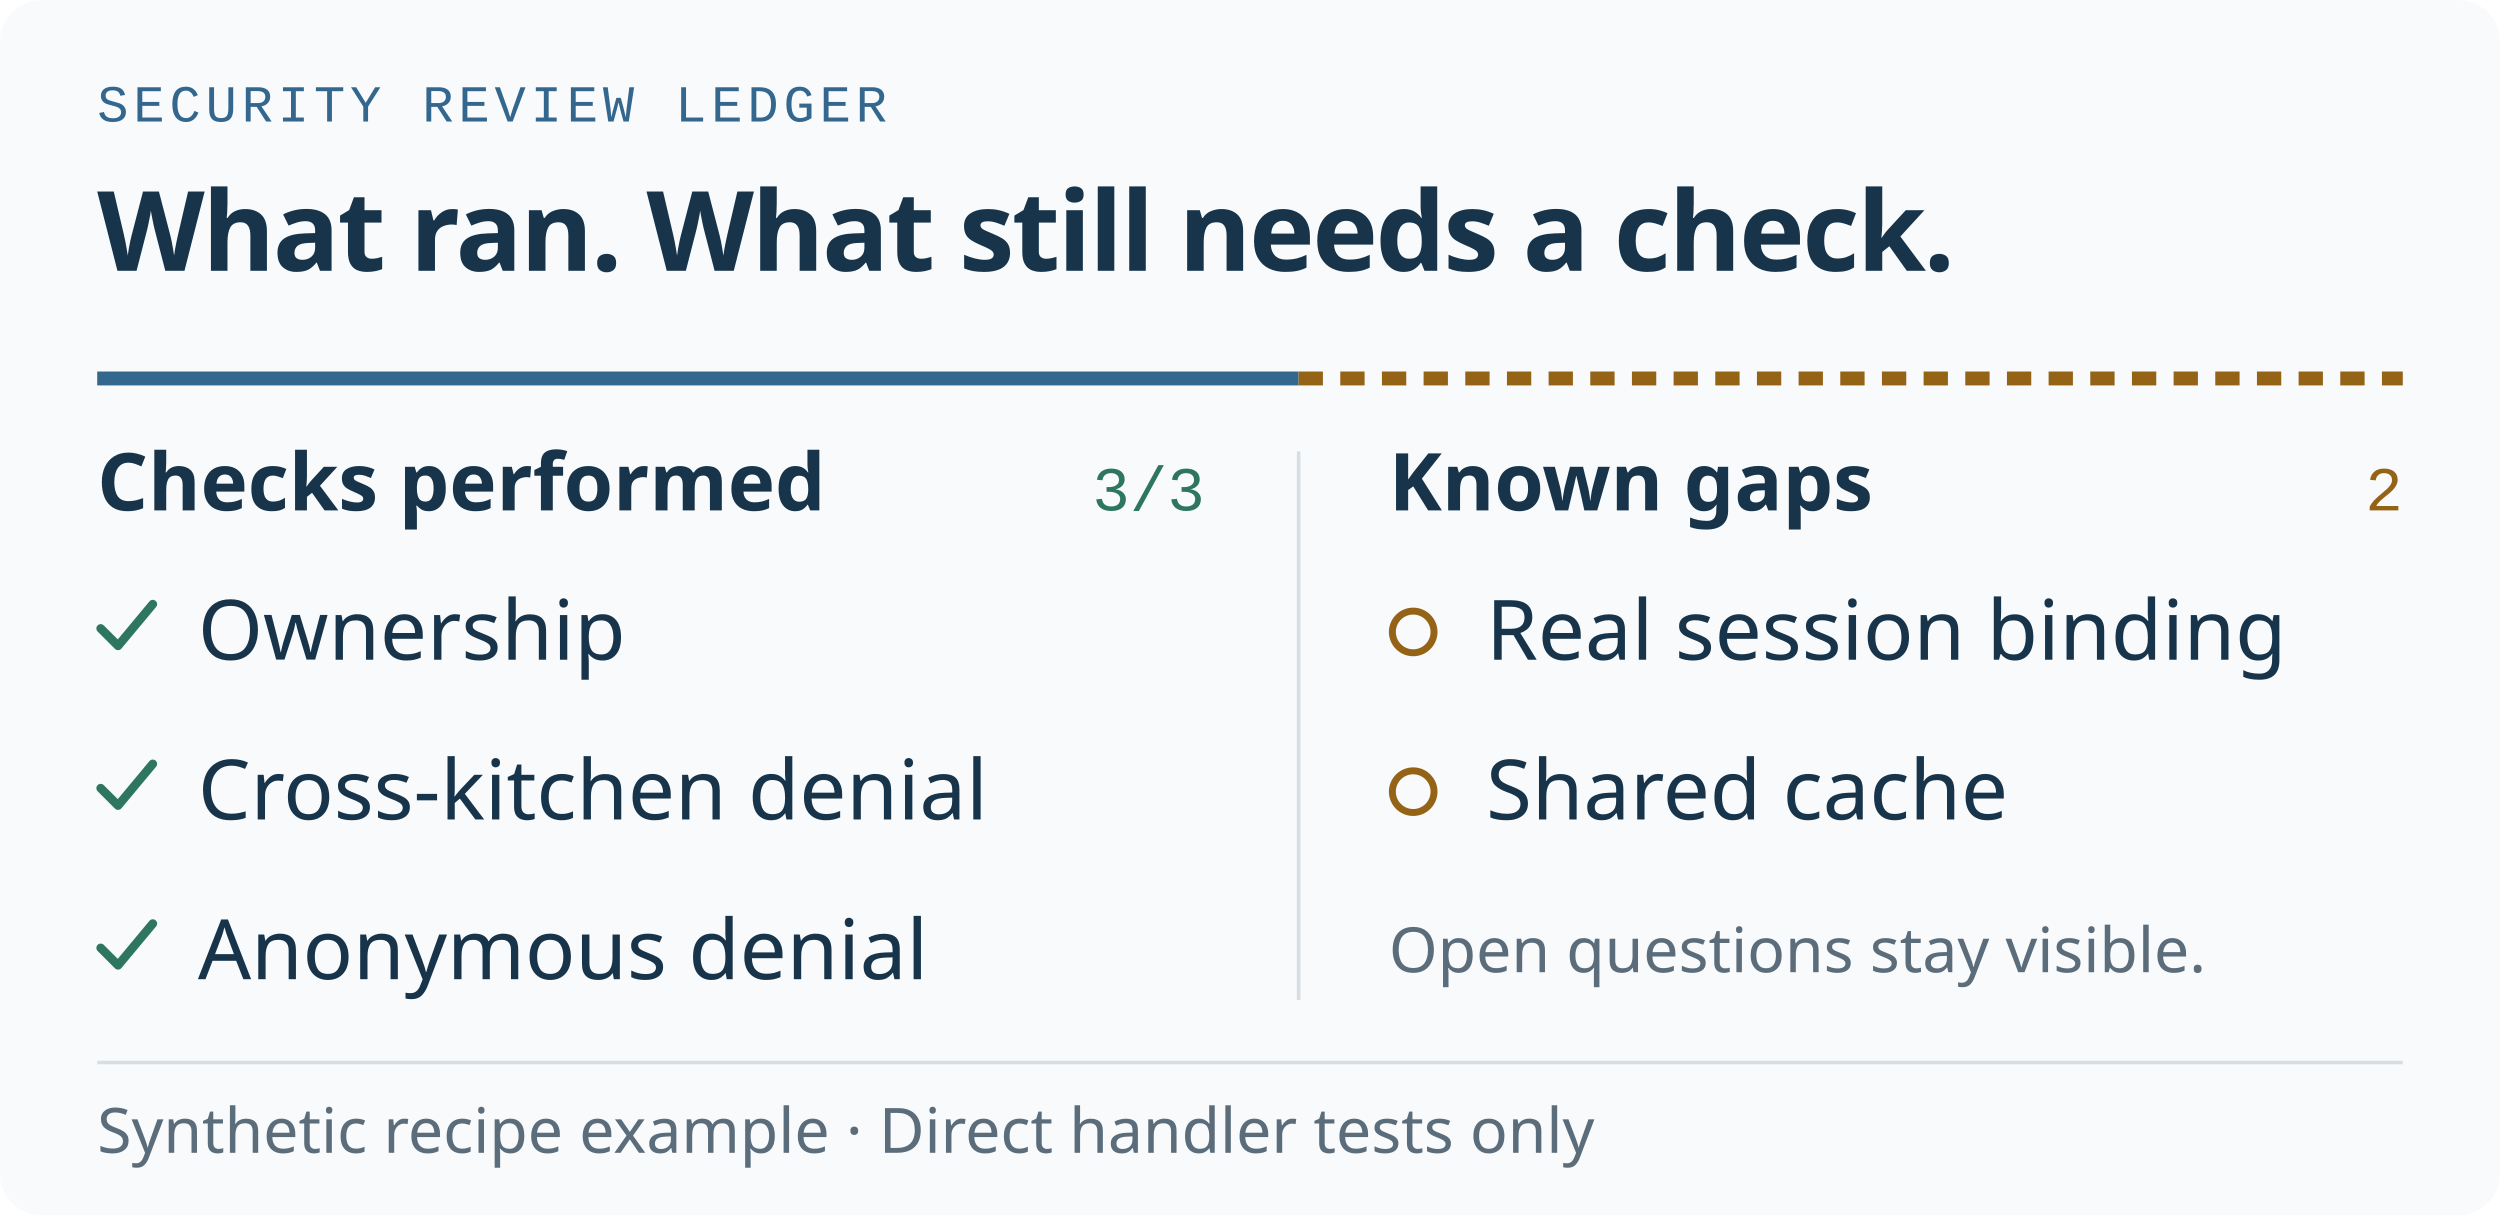
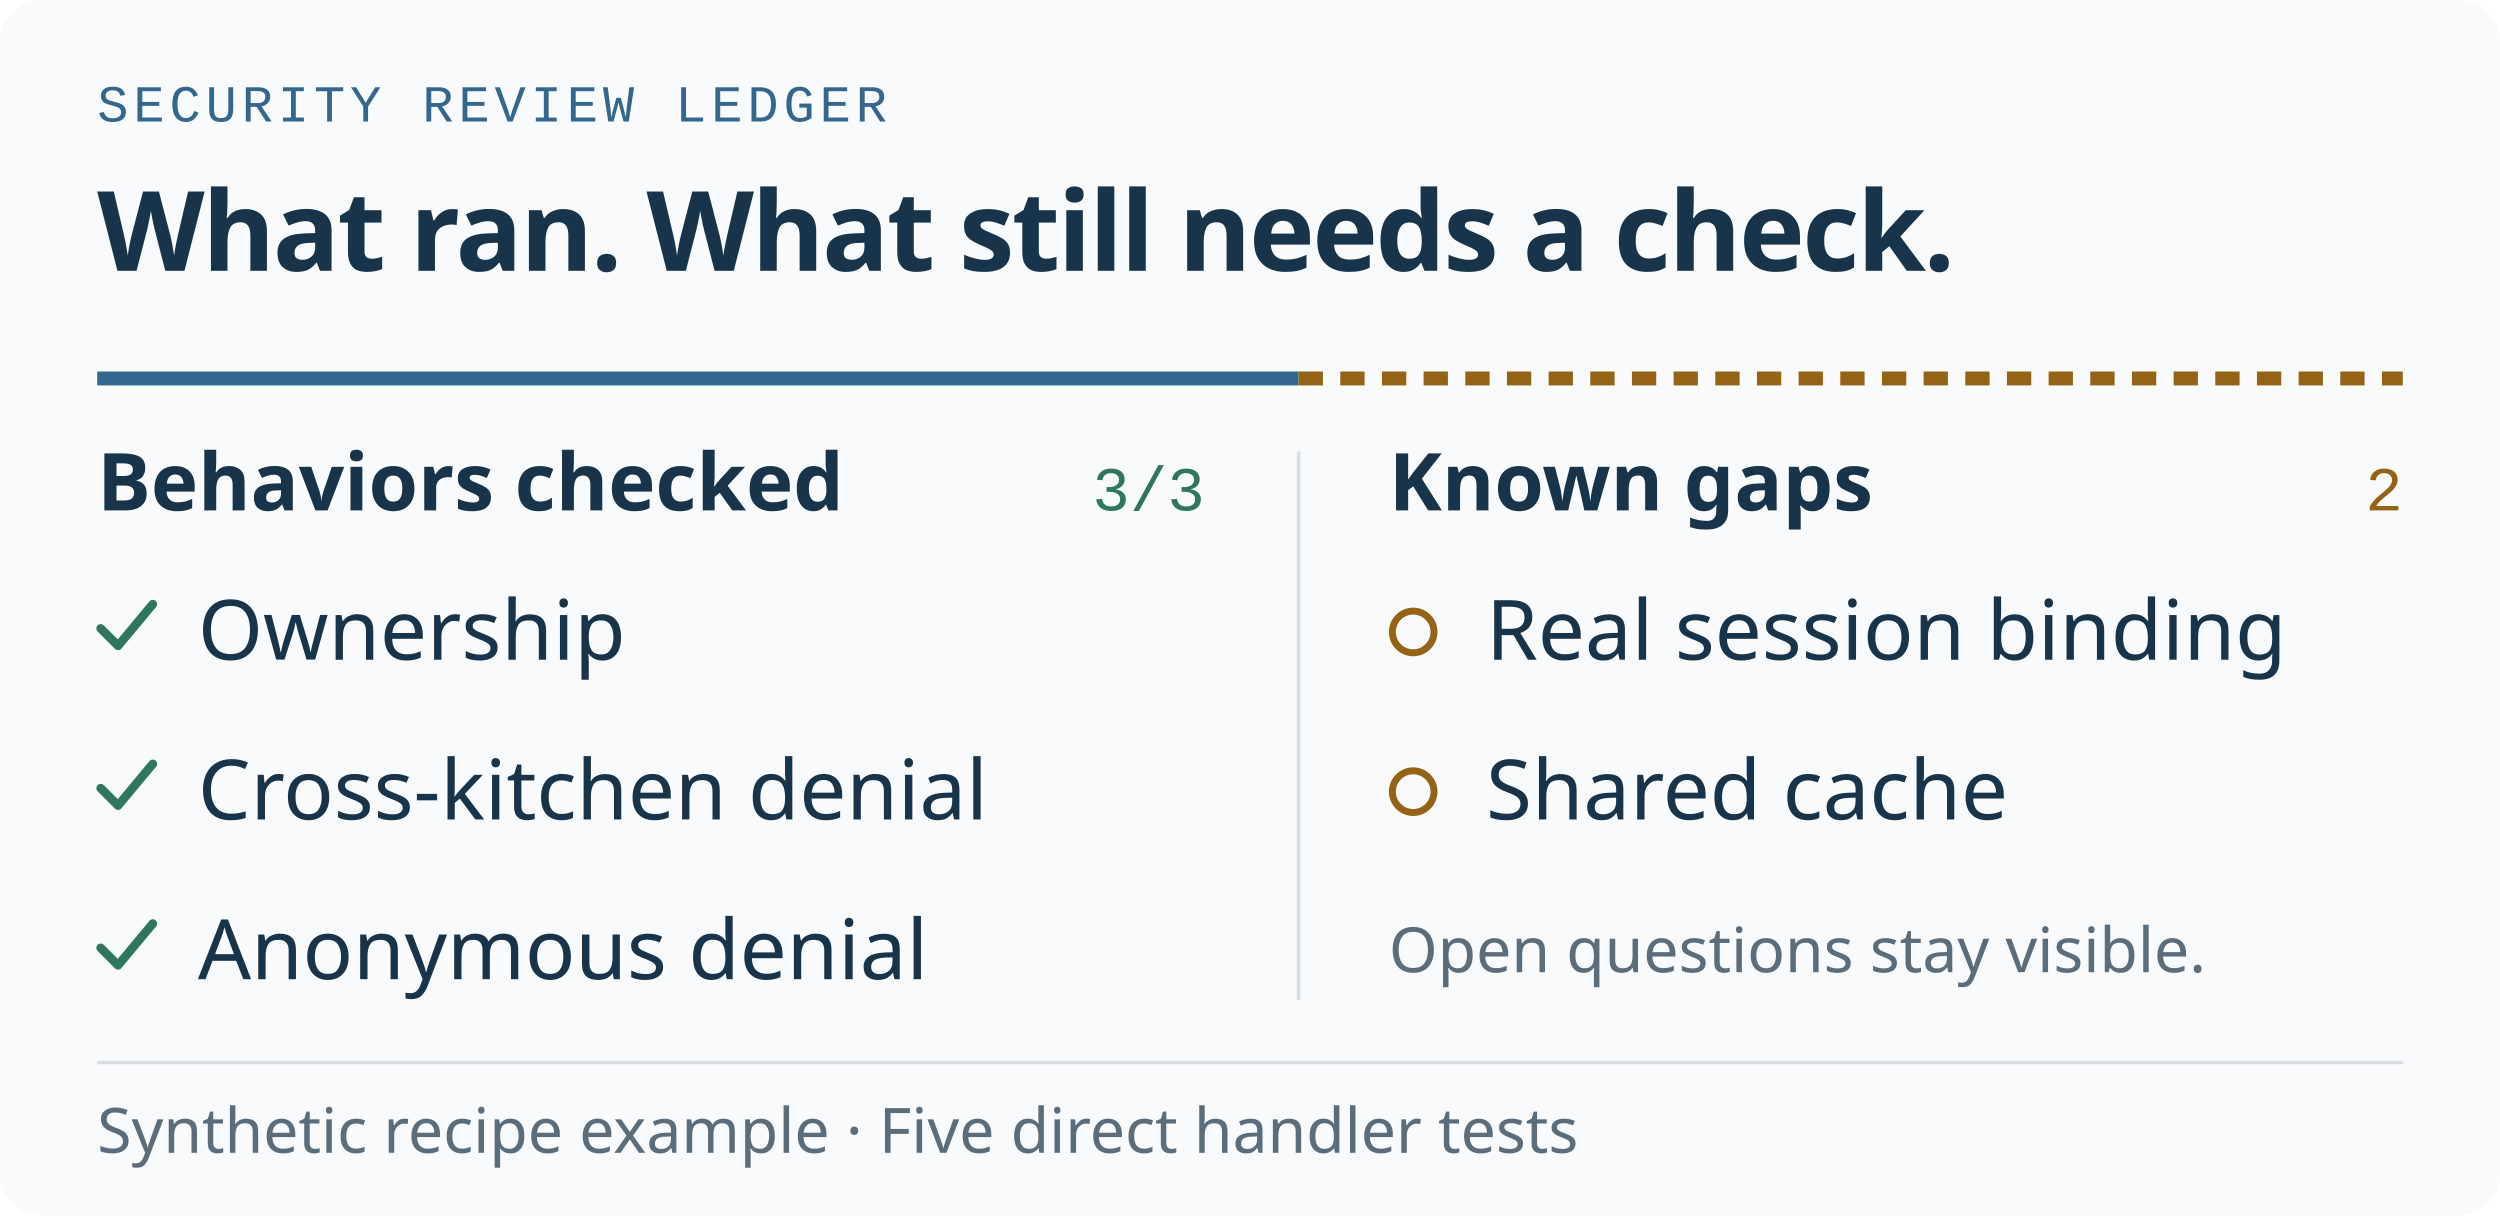
<svg xmlns="http://www.w3.org/2000/svg" width="720" height="350" viewBox="0 0 720 350" fill="#17344a" role="img" aria-labelledby="ledger-title ledger-desc">
  <style>
    text { font-family: "Segoe UI", system-ui, sans-serif; }
    .utility { font-family: Consolas, "Liberation Mono", monospace; }
    .heading { font-size: 23px; font-weight: 650; }
    .label { font-size: 24px; font-weight: 500; }
  </style>
  <rect width="720" height="350" rx="12" fill="#f8fafc" />
  <text x="28" y="35" class="utility" font-size="15" letter-spacing="1.4" fill="#33678e">SECURITY REVIEW LEDGER</text>
  <text x="28" y="78" font-size="32" font-weight="700" letter-spacing="-0.7">What ran. What still needs a check.</text>
  <path d="M28 109 H374" stroke="#33678e" stroke-width="4" />
  <path d="M374 109 H692" stroke="#946316" stroke-width="4" stroke-dasharray="7 5" />
  <path d="M374 130 V288" stroke="#5b6c7b" stroke-opacity="0.2" />
-   <text x="28" y="147" class="heading">Checks performed</text>
+   <text x="28" y="147" class="heading">Behaviors checked</text>
  <text x="347" y="147" text-anchor="end" class="utility" font-size="18" fill="#2e765e">3/3</text>
  <text x="400" y="147" class="heading">Known gaps</text>
  <text x="692" y="147" text-anchor="end" class="utility" font-size="18" fill="#946316">2</text>
  <g fill="none" stroke="#2e765e" stroke-width="2.5" stroke-linecap="round" stroke-linejoin="round">
    <path d="M29 181 l5 5 10-12" />
    <path d="M29 227 l5 5 10-12" />
    <path d="M29 273 l5 5 10-12" />
  </g>
  <text x="57" y="190" class="label">Ownership</text>
  <text x="57" y="236" class="label">Cross-kitchen denial</text>
  <text x="57" y="282" class="label">Anonymous denial</text>
  <g fill="none" stroke="#946316" stroke-width="2">
    <circle cx="407" cy="182" r="6" />
    <circle cx="407" cy="228" r="6" />
  </g>
  <text x="428" y="190" class="label">Real session binding</text>
  <text x="428" y="236" class="label">Shared cache</text>
  <text x="400" y="280" font-size="18" fill="#5b6c7b">Open questions stay visible.</text>
  <path d="M28 306 H692" stroke="#5b6c7b" stroke-opacity="0.2" />
-   <text x="28" y="332" font-size="18" fill="#5b6c7b">Synthetic recipe example · Direct handler tests only</text>
+   <text x="28" y="332" font-size="18" fill="#5b6c7b">Synthetic recipe example · Five direct handler tests</text>
</svg>
